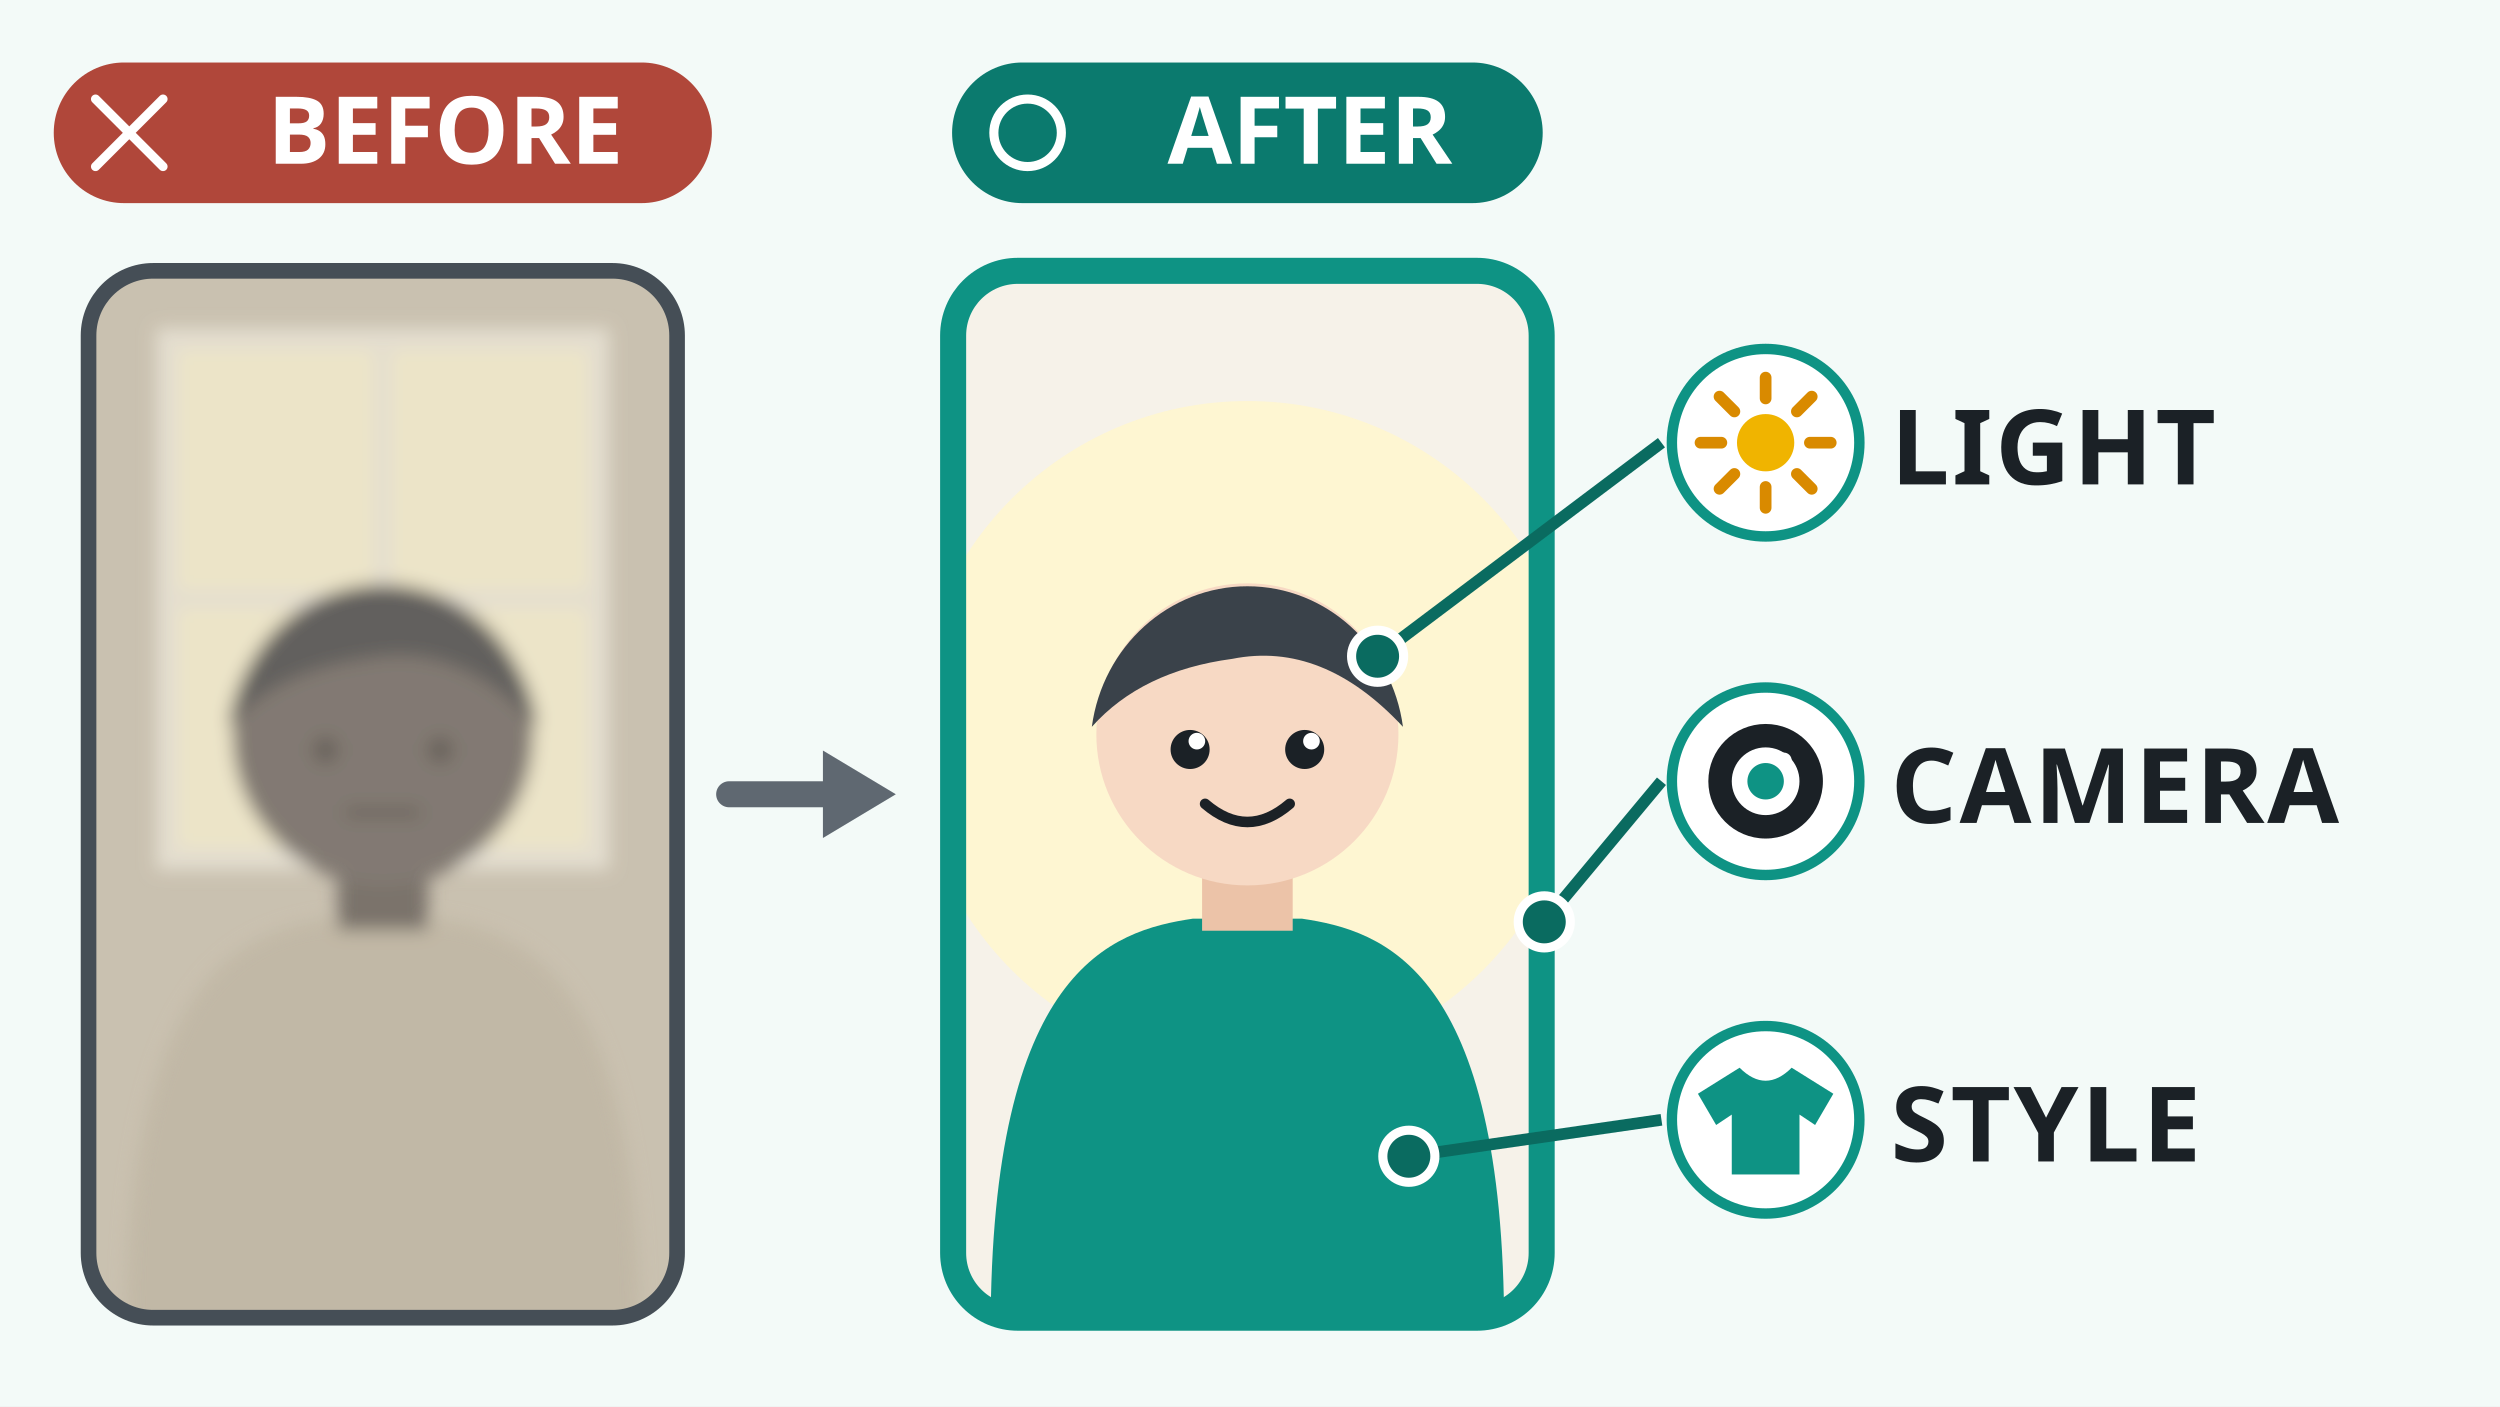
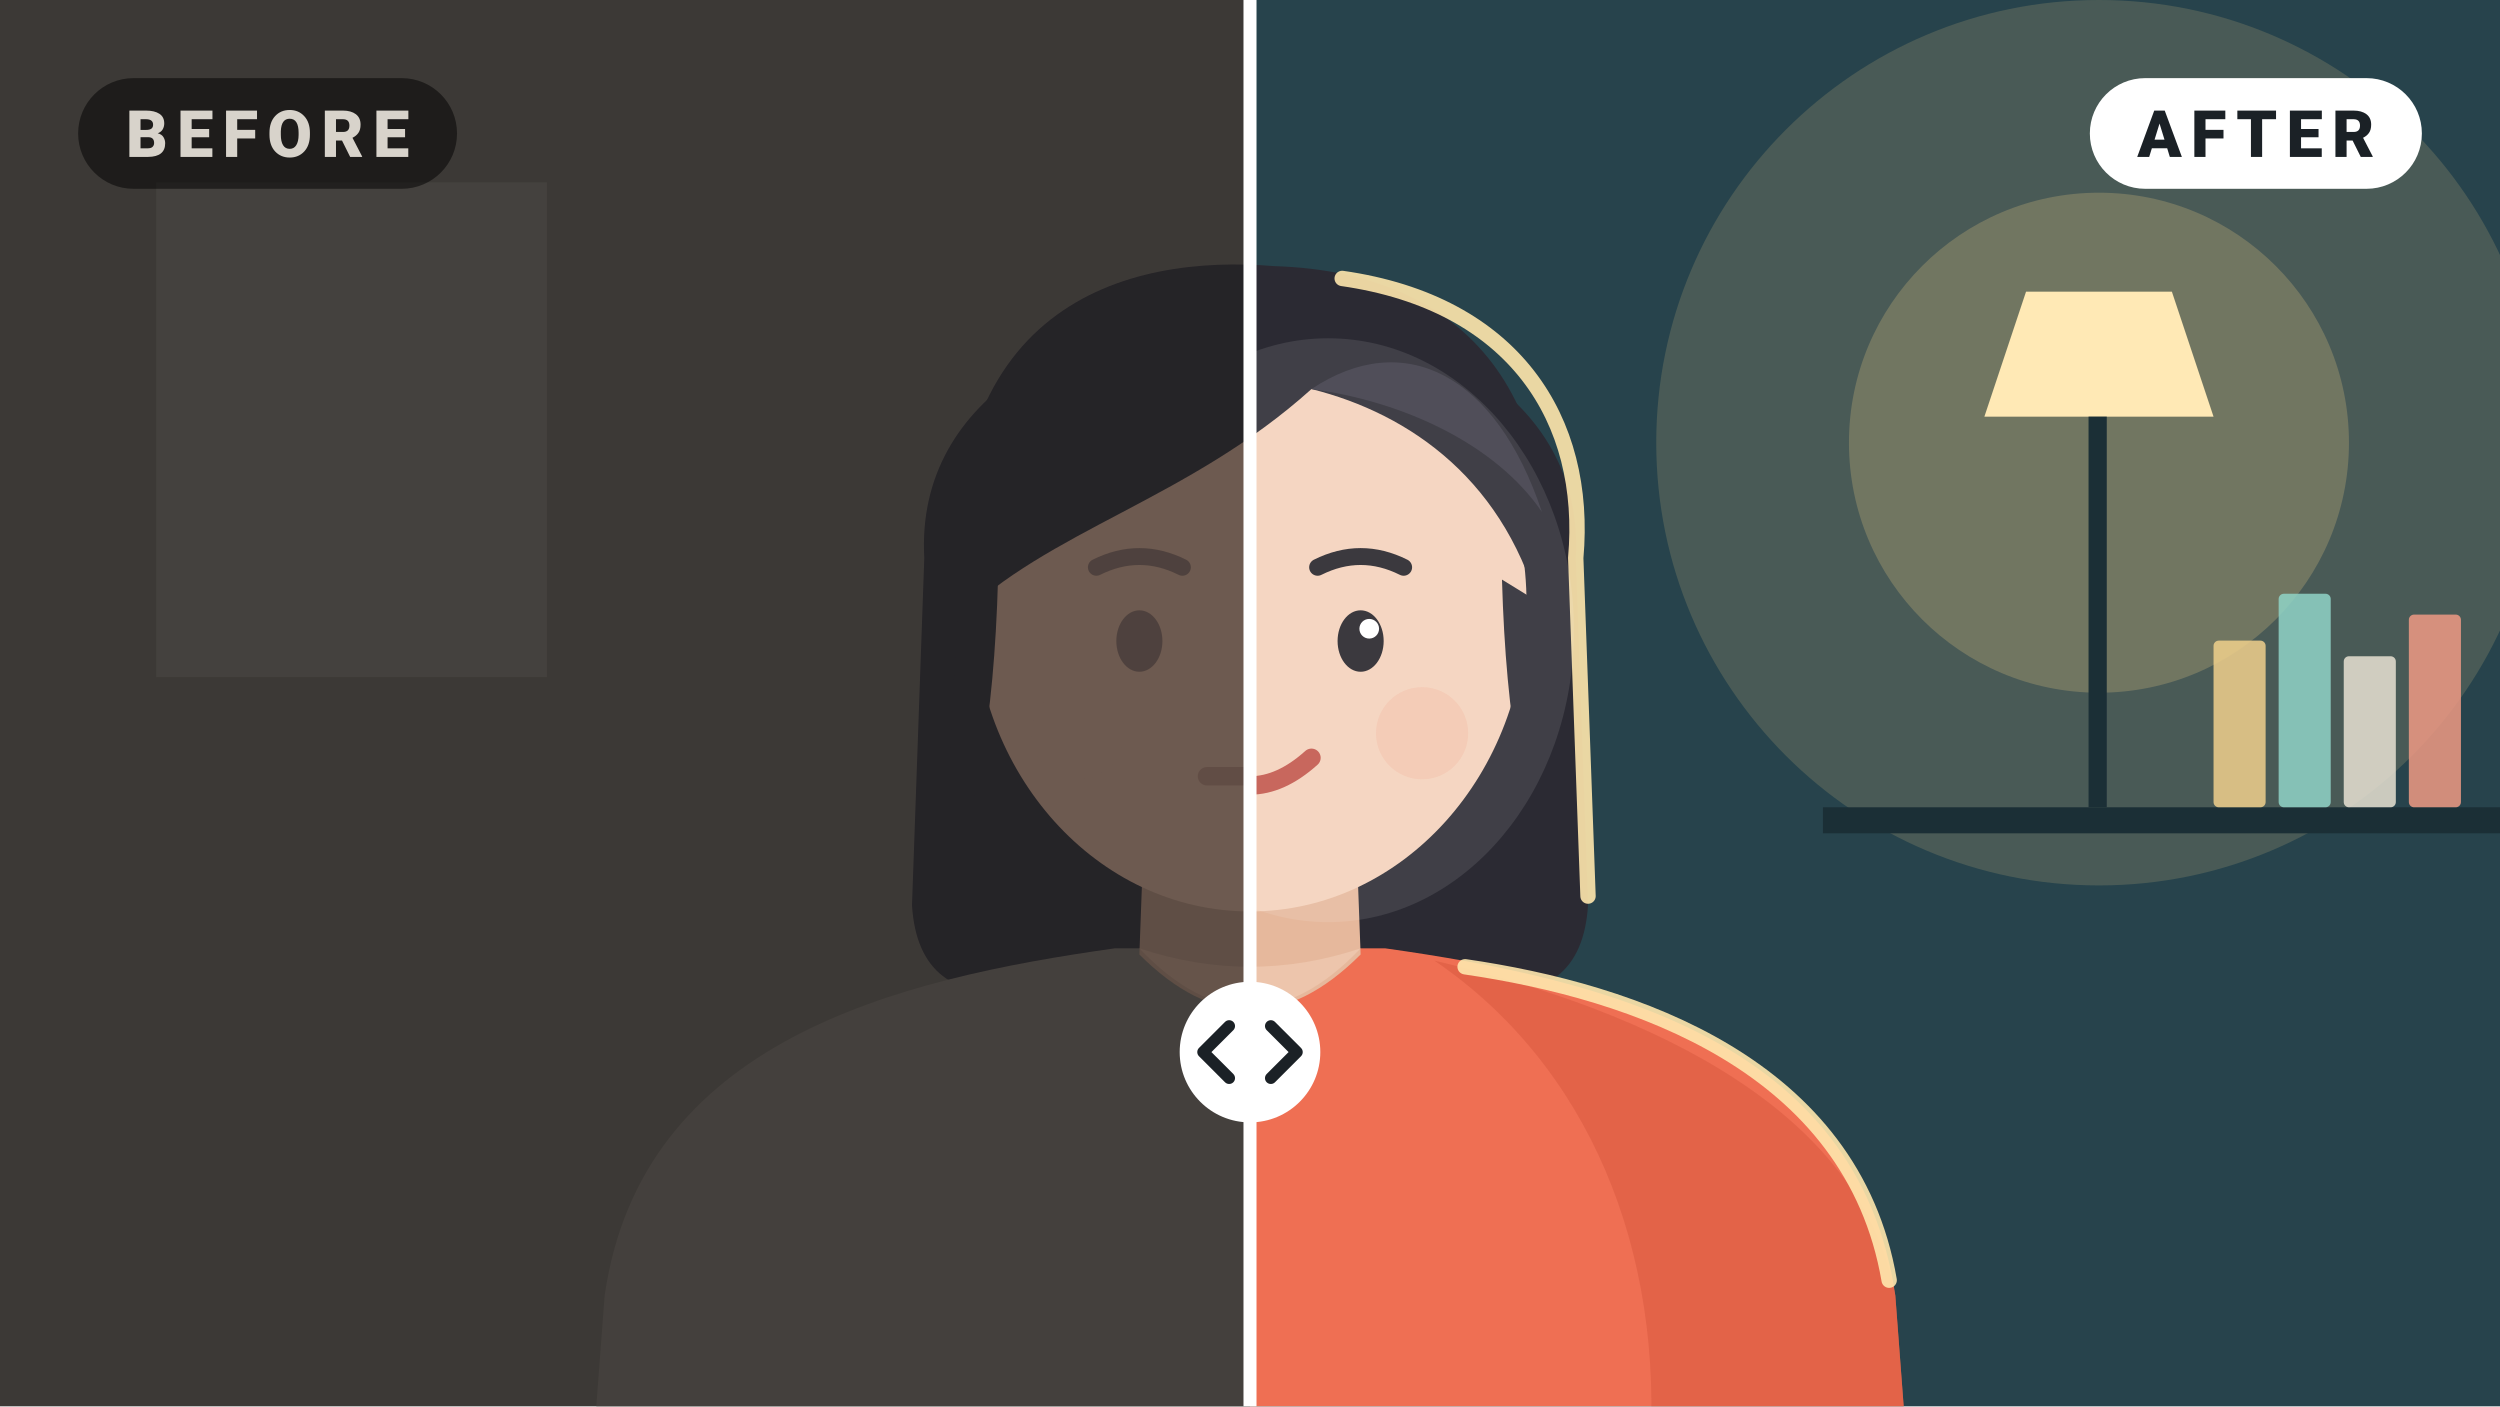
- <svg xmlns="http://www.w3.org/2000/svg" viewBox="0 0 960 540" role="img" aria-label="同じ人物の直す前と直した後。左は逆光で顔が暗く、画面がぼんやりし、服が背景に溶けている。右は顔が明るくくっきりして、服が背景から浮き立つ。右にLIGHT、CAMERA、STYLEの3つのラベル。" font-family="'Hiragino Sans','Hiragino Kaku Gothic ProN','Noto Sans JP','Yu Gothic',sans-serif">
-   <rect width="960" height="540" fill="#f3faf8" />
-   <filter id="CT-002-thumb-blur" x="-10%" y="-10%" width="120%" height="120%">
-     <feGaussianBlur stdDeviation="3.2" />
-   </filter>
-   <clipPath id="CT-002-thumb-c1">
-     <rect x="34" y="104" width="226" height="402" rx="24.86" />
+ <svg xmlns="http://www.w3.org/2000/svg" viewBox="0 0 960 540" role="img" aria-label="同じ人物を真ん中で割って見くらべる図。左（BEFORE）は暗く、顔が影で表情が読めず、服が後ろの壁と同じ色に沈んでいる。右（AFTER）は顔に正面から光が当たって表情が見え、目に光が入り、服の色が背景から浮き、後ろに明かりがあって奥行きがある。" font-family="'Hiragino Sans','Hiragino Kaku Gothic ProN','Noto Sans JP','Yu Gothic',sans-serif">
+   <clipPath id="CT-002-hero-c1">
+     <rect x="0" y="0" width="480" height="540" rx="0" />
  </clipPath>
-   <g clip-path="url(#CT-002-thumb-c1)">
-     <rect x="34" y="104" width="226" height="402" fill="#cfc6b4" />
-     <rect x="34" y="104" width="226" height="402" fill="#cfc6b4" />
-     <g filter="url(#CT-002-thumb-blur)">
-       <rect x="64" y="130" width="166" height="200" fill="#fff7d6" stroke="#f3eee0" stroke-width="8" />
-       <path d="M147.0,130 V330 M64,230 H230" stroke="#f3eee0" stroke-width="6" />
-       <path d="M48.4,511 C48.4,371.9 94.8,357.4 126.12,352.76 L167.88,352.76 C199.2,357.4 245.6,371.9 245.6,511 Z" fill="#c4baa6" />
-       <rect x="129.6" y="328.4" width="34.8" height="29.0" fill="#625a54" />
-       <circle cx="147.0" cy="282" r="58" fill="#6c645e" />
-       <path d="M87.26,279.1 A60.32,62.64 0 0 1 206.74,279.1 Q176.0,246.04 141.2,253.0 Q106.4,257.64 87.26,279.1 Z" fill="#3f4142" />
-       <circle cx="125.0" cy="288" r="5" fill="#4a433e" />
-       <circle cx="169.0" cy="288" r="5" fill="#4a433e" />
-       <path d="M134.0,312 H160.0" stroke="#4a433e" stroke-width="3.5" stroke-linecap="round" />
+   <g clip-path="url(#CT-002-hero-c1)">
+     <rect width="960" height="540" fill="#4a4743" />
+     <rect x="60" y="70" width="150" height="190" fill="#55524d" />
+     <g transform="translate(480,232) scale(118)">
+       <path d="M-1.06,-0.15 C-1.12,-1.22 1.12,-1.22 1.06,-0.15 L1.1,0.98 Q1.08,1.3 0.74,1.26 L-0.74,1.26 Q-1.08,1.3 -1.1,0.98 Z" fill="#2a292e" />
+       <path d="M-0.44,1.12 C-1.15,1.22 -1.98,1.42 -2.1,2.25 L-2.14,2.78 L2.14,2.78 L2.1,2.25 C1.98,1.42 1.15,1.22 0.44,1.12 Z" fill="#55514c" />
+       <path d="M2.1,2.25 C1.98,1.6 1.2,1.3 0.6,1.16 C1.1,1.5 1.35,2.1 1.3,2.78 L2.14,2.78 Z" fill="#4b4844" opacity="0.55" />
+       <path d="M-0.34,0.6 L-0.36,1.14 Q0,1.5 0.36,1.14 L0.34,0.6 Z" fill="#7a6457" />
+       <path d="M-0.36,1.12 Q0,1.5 0.36,1.12 Q0,1.24 -0.36,1.12 Z" fill="#8d7466" opacity="0.5" />
+       <ellipse cx="0" cy="0" rx="0.9" ry="1.0" fill="#8d7466" />
+       <path d="M-0.95,0.05 C-1.04,-0.98 -0.4,-1.14 0.08,-1.1 C0.72,-1.08 1.04,-0.66 0.95,0.05 C0.84,-0.4 0.52,-0.62 0.2,-0.7 C-0.2,-0.34 -0.66,-0.24 -0.95,0.05 Z" fill="#2a292e" />
+       <path d="M0.2,-0.7 C0.5,-0.9 0.8,-0.75 0.95,-0.3 C0.8,-0.52 0.5,-0.66 0.2,-0.7 Z" fill="#2f2e34" />
+       <path d="M-0.95,0 L-1.0,0.9 Q-0.84,0.62 -0.82,-0.08 Z M0.95,0 L1.0,0.9 Q0.84,0.62 0.82,-0.08 Z" fill="#2a292e" />
+       <g opacity="0.5">
+         <circle cx="-0.56" cy="0.42" r="0.15" fill="#8d7466" opacity="0.2" />
+         <circle cx="0.56" cy="0.42" r="0.15" fill="#8d7466" opacity="0.2" />
+         <path d="M-0.22,-0.12 q-0.14,-0.07 -0.28,0" fill="none" stroke="#3a3033" stroke-width="0.055" stroke-linecap="round" />
+         <ellipse cx="-0.36" cy="0.12" rx="0.075" ry="0.1" fill="#3a3033" />
+         <path d="M0.22,-0.12 q0.14,-0.07 0.28,0" fill="none" stroke="#3a3033" stroke-width="0.055" stroke-linecap="round" />
+         <ellipse cx="0.36" cy="0.12" rx="0.075" ry="0.1" fill="#3a3033" />
+         <path d="M-0.14,0.56 L0.14,0.56" fill="none" stroke="#6e5049" stroke-width="0.06" stroke-linecap="round" />
+       </g>
    </g>
-     <rect x="34" y="104" width="226" height="402" fill="#b9b3a6" opacity="0.28" />
+     <rect width="960" height="540" fill="#1a1714" opacity="0.28" />
  </g>
-   <rect x="34" y="104" width="226" height="402" rx="24.86" fill="none" stroke="#454e56" stroke-width="6" />
-   <rect x="20.64" y="24" width="252.72" height="54.0" rx="27.0" fill="#b0473a" />
-   <path d="M36.68,38.04 L62.6,63.96 M62.6,38.04 L36.68,63.96" stroke="#fff" stroke-width="3.5" stroke-linecap="round" />
-   <text x="171.0" y="62.88" font-size="36" font-weight="700" fill="#fff" text-anchor="middle">BEFORE</text>
-   <g opacity="1">
-     <path d="M280.0,305.0 L316.0,305.0" stroke="#5f6871" stroke-width="10" stroke-linecap="round" fill="none" />
-     <path d="M344.0,305.0 L316.0,321.8 L316.0,288.2Z" fill="#5f6871" />
+   <clipPath id="CT-002-hero-c2">
+     <rect x="480" y="0" width="480" height="540" rx="0" />
+   </clipPath>
+   <g clip-path="url(#CT-002-hero-c2)">
+     <rect width="960" height="540" fill="#27434c" />
+     <circle cx="806" cy="170" r="170" fill="#ffd98a" opacity="0.16" />
+     <circle cx="806" cy="170" r="96" fill="#ffd98a" opacity="0.22" />
+     <path d="M778,112 l56,0 l16,48 l-88,0 Z" fill="#ffe9b5" />
+     <rect x="802" y="160" width="7" height="150" fill="#1b2f36" />
+     <rect x="700" y="310" width="260" height="10" fill="#1b2f36" />
+     <rect x="850" y="246" width="20" height="64" rx="2" fill="#f0d08c" opacity="0.85" />
+     <rect x="875" y="228" width="20" height="82" rx="2" fill="#8fd3c7" opacity="0.85" />
+     <rect x="900" y="252" width="20" height="58" rx="2" fill="#e8e2d2" opacity="0.85" />
+     <rect x="925" y="236" width="20" height="74" rx="2" fill="#ef9a84" opacity="0.85" />
+     <g transform="translate(480,232) scale(118)">
+       <path d="M-1.06,-0.15 C-1.12,-1.22 1.12,-1.22 1.06,-0.15 L1.1,0.98 Q1.08,1.3 0.74,1.26 L-0.74,1.26 Q-1.08,1.3 -1.1,0.98 Z" fill="#2b2a33" />
+       <path d="M-0.44,1.12 C-1.15,1.22 -1.98,1.42 -2.1,2.25 L-2.14,2.78 L2.14,2.78 L2.1,2.25 C1.98,1.42 1.15,1.22 0.44,1.12 Z" fill="#ef6f53" />
+       <path d="M2.1,2.25 C1.98,1.6 1.2,1.3 0.6,1.16 C1.1,1.5 1.35,2.1 1.3,2.78 L2.14,2.78 Z" fill="#d95a40" opacity="0.55" />
+       <path d="M-0.34,0.6 L-0.36,1.14 Q0,1.5 0.36,1.14 L0.34,0.6 Z" fill="#e6b89c" />
+       <path d="M-0.36,1.12 Q0,1.5 0.36,1.12 Q0,1.24 -0.36,1.12 Z" fill="#f4d2bb" opacity="0.5" />
+       <ellipse cx="0" cy="0" rx="0.9" ry="1.0" fill="#f4d2bb" />
+       <path d="M-0.95,0.05 C-1.04,-0.98 -0.4,-1.14 0.08,-1.1 C0.72,-1.08 1.04,-0.66 0.95,0.05 C0.84,-0.4 0.52,-0.62 0.2,-0.7 C-0.2,-0.34 -0.66,-0.24 -0.95,0.05 Z" fill="#2b2a33" />
+       <path d="M0.2,-0.7 C0.5,-0.9 0.8,-0.75 0.95,-0.3 C0.8,-0.52 0.5,-0.66 0.2,-0.7 Z" fill="#3d3b47" />
+       <path d="M-0.95,0 L-1.0,0.9 Q-0.84,0.62 -0.82,-0.08 Z M0.95,0 L1.0,0.9 Q0.84,0.62 0.82,-0.08 Z" fill="#2b2a33" />
+       <g opacity="1.0">
+         <circle cx="-0.56" cy="0.42" r="0.15" fill="#f0957f" opacity="0.2" />
+         <circle cx="0.56" cy="0.42" r="0.15" fill="#f0957f" opacity="0.2" />
+         <path d="M-0.22,-0.12 q-0.14,-0.07 -0.28,0" fill="none" stroke="#262329" stroke-width="0.055" stroke-linecap="round" />
+         <ellipse cx="-0.36" cy="0.12" rx="0.075" ry="0.1" fill="#262329" />
+         <circle cx="-0.332" cy="0.08" r="0.032" fill="#fff" />
+         <path d="M0.22,-0.12 q0.14,-0.07 0.28,0" fill="none" stroke="#262329" stroke-width="0.055" stroke-linecap="round" />
+         <ellipse cx="0.36" cy="0.12" rx="0.075" ry="0.1" fill="#262329" />
+         <circle cx="0.388" cy="0.08" r="0.032" fill="#fff" />
+         <path d="M-0.2,0.5 Q0,0.68 0.2,0.5" fill="none" stroke="#c2564b" stroke-width="0.06" stroke-linecap="round" />
+       </g>
+       <path d="M0.3,-1.06 C0.86,-0.98 1.1,-0.6 1.06,-0.15 L1.1,0.95" fill="none" stroke="#ffe7ad" stroke-width="0.05" stroke-linecap="round" opacity="0.9" />
+       <path d="M0.7,1.18 C1.25,1.26 1.96,1.5 2.08,2.2" fill="none" stroke="#ffe7ad" stroke-width="0.05" stroke-linecap="round" opacity="0.9" />
+     </g>
  </g>
-   <clipPath id="CT-002-thumb-c2">
-     <rect x="366" y="104" width="226" height="402" rx="24.86" />
+   <clipPath id="CT-002-hero-c3">
+     <rect x="480" y="0" width="480" height="540" rx="0" />
  </clipPath>
-   <g clip-path="url(#CT-002-thumb-c2)">
-     <rect x="366" y="104" width="226" height="402" fill="#f4f1ea" />
-     <rect x="366" y="104" width="226" height="402" fill="#f6f2e9" />
-     <circle cx="479.0" cy="282" r="128" fill="#fff6cf" opacity="0.9" />
-     <path d="M380.4,511 C380.4,371.9 426.8,357.4 458.12,352.76 L499.88,352.76 C531.2,357.4 577.6,371.9 577.6,511 Z" fill="#0e9384" />
-     <rect x="461.6" y="328.4" width="34.8" height="29.0" fill="#ecc3a8" />
-     <circle cx="479.0" cy="282" r="58" fill="#f7d9c4" />
-     <path d="M419.26,279.1 A60.32,62.64 0 0 1 538.74,279.1 Q508.0,246.04 473.2,253.0 Q438.4,257.64 419.26,279.1 Z" fill="#3a424a" />
-     <circle cx="456.96" cy="287.8" r="5.8" fill="#1b2126" />
-     <circle cx="501.04" cy="287.8" r="5.8" fill="#1b2126" />
-     <path d="M462.76,308.68 Q479.0,322.6 495.24,308.68" fill="none" stroke="#1b2126" stroke-width="4.06" stroke-linecap="round" />
-     <circle cx="457.0" cy="287.8" r="7.5" fill="#1b2126" />
-     <circle cx="459.6" cy="284.6" r="3.2" fill="#fff" />
-     <circle cx="501.0" cy="287.8" r="7.5" fill="#1b2126" />
-     <circle cx="503.6" cy="284.6" r="3.2" fill="#fff" />
+   <g clip-path="url(#CT-002-hero-c3)">
+     <ellipse cx="510" cy="242" rx="94.4" ry="112.1" fill="#fff" opacity="0.1" />
  </g>
-   <rect x="366" y="104" width="226" height="402" rx="24.86" fill="none" stroke="#0e9384" stroke-width="10" />
-   <rect x="365.6" y="24" width="226.8" height="54.0" rx="27.0" fill="#0b7a6e" />
-   <circle cx="394.6" cy="51.0" r="12.96" fill="none" stroke="#fff" stroke-width="3.5" />
-   <text x="503.0" y="62.88" font-size="36" font-weight="700" fill="#fff" text-anchor="middle">AFTER</text>
-   <path d="M638,170 L529.0,252" stroke="#0a6b60" stroke-width="4.5" fill="none" />
-   <circle cx="529.0" cy="252" r="10" fill="#0a6b60" stroke="#fff" stroke-width="3.5" />
-   <circle cx="678" cy="170" r="36" fill="#fff" stroke="#0e9384" stroke-width="4" />
-   <circle cx="678" cy="170" r="11" fill="#f0b400" />
-   <path d="M695.0,170.0 L703.0,170.0" stroke="#d98a00" stroke-width="4.5" stroke-linecap="round" />
-   <path d="M690.0,182.0 L695.7,187.7" stroke="#d98a00" stroke-width="4.5" stroke-linecap="round" />
-   <path d="M678.0,187.0 L678.0,195.0" stroke="#d98a00" stroke-width="4.5" stroke-linecap="round" />
-   <path d="M666.0,182.0 L660.3,187.7" stroke="#d98a00" stroke-width="4.5" stroke-linecap="round" />
-   <path d="M661.0,170.0 L653.0,170.0" stroke="#d98a00" stroke-width="4.5" stroke-linecap="round" />
-   <path d="M666.0,158.0 L660.3,152.3" stroke="#d98a00" stroke-width="4.5" stroke-linecap="round" />
-   <path d="M678.0,153.0 L678.0,145.0" stroke="#d98a00" stroke-width="4.5" stroke-linecap="round" />
-   <path d="M690.0,158.0 L695.7,152.3" stroke="#d98a00" stroke-width="4.5" stroke-linecap="round" />
-   <text x="726" y="186" font-size="40" font-weight="800" fill="#1b2126" text-anchor="start" letter-spacing="1">LIGHT</text>
-   <path d="M638,300 L593,354" stroke="#0a6b60" stroke-width="4.5" fill="none" />
-   <circle cx="593" cy="354" r="10" fill="#0a6b60" stroke="#fff" stroke-width="3.5" />
-   <circle cx="678" cy="300" r="36" fill="#fff" stroke="#0e9384" stroke-width="4" />
-   <circle cx="678" cy="300" r="22" fill="#1b2126" />
-   <circle cx="678" cy="300" r="13" fill="#fff" />
-   <circle cx="678" cy="300" r="7" fill="#0e9384" />
-   <circle cx="685" cy="292" r="3" fill="#fff" />
-   <text x="726" y="316" font-size="40" font-weight="800" fill="#1b2126" text-anchor="start" letter-spacing="1">CAMERA</text>
-   <path d="M638,430 L541.0,444" stroke="#0a6b60" stroke-width="4.5" fill="none" />
-   <circle cx="541.0" cy="444" r="10" fill="#0a6b60" stroke="#fff" stroke-width="3.5" />
-   <circle cx="678" cy="430" r="36" fill="#fff" stroke="#0e9384" stroke-width="4" />
-   <path d="M668,410 L652,420 L659,432 L665,428 L665,451 L691,451 L691,428 L697,432 L704,420 L688,410 Q678,420 668,410Z" fill="#0e9384" />
-   <text x="726" y="446" font-size="40" font-weight="800" fill="#1b2126" text-anchor="start" letter-spacing="1">STYLE</text>
+   <rect x="477.5" y="0" width="5" height="540" fill="#fff" />
+   <circle cx="480" cy="404" r="27" fill="#fff" />
+   <path d="M472,394 l-10,10 l10,10 M488,394 l10,10 l-10,10" fill="none" stroke="#1b2126" stroke-width="4.5" stroke-linecap="round" stroke-linejoin="round" />
+   <rect x="30" y="30" width="145.5" height="42.5" rx="21.25" fill="#000" opacity="0.5" />
+   <text x="102.75" y="60.25" font-size="25" font-weight="800" fill="#d8d3cb" text-anchor="middle" font-family="'Avenir Next','Helvetica Neue','Segoe UI',Roboto,'Hiragino Sans',sans-serif" letter-spacing="3.5">BEFORE</text>
+   <rect x="802.5" y="30" width="127.5" height="42.5" rx="21.25" fill="#fff" opacity="1" />
+   <text x="866.25" y="60.25" font-size="25" font-weight="800" fill="#1b2126" text-anchor="middle" font-family="'Avenir Next','Helvetica Neue','Segoe UI',Roboto,'Hiragino Sans',sans-serif" letter-spacing="3.5">AFTER</text>
</svg>
